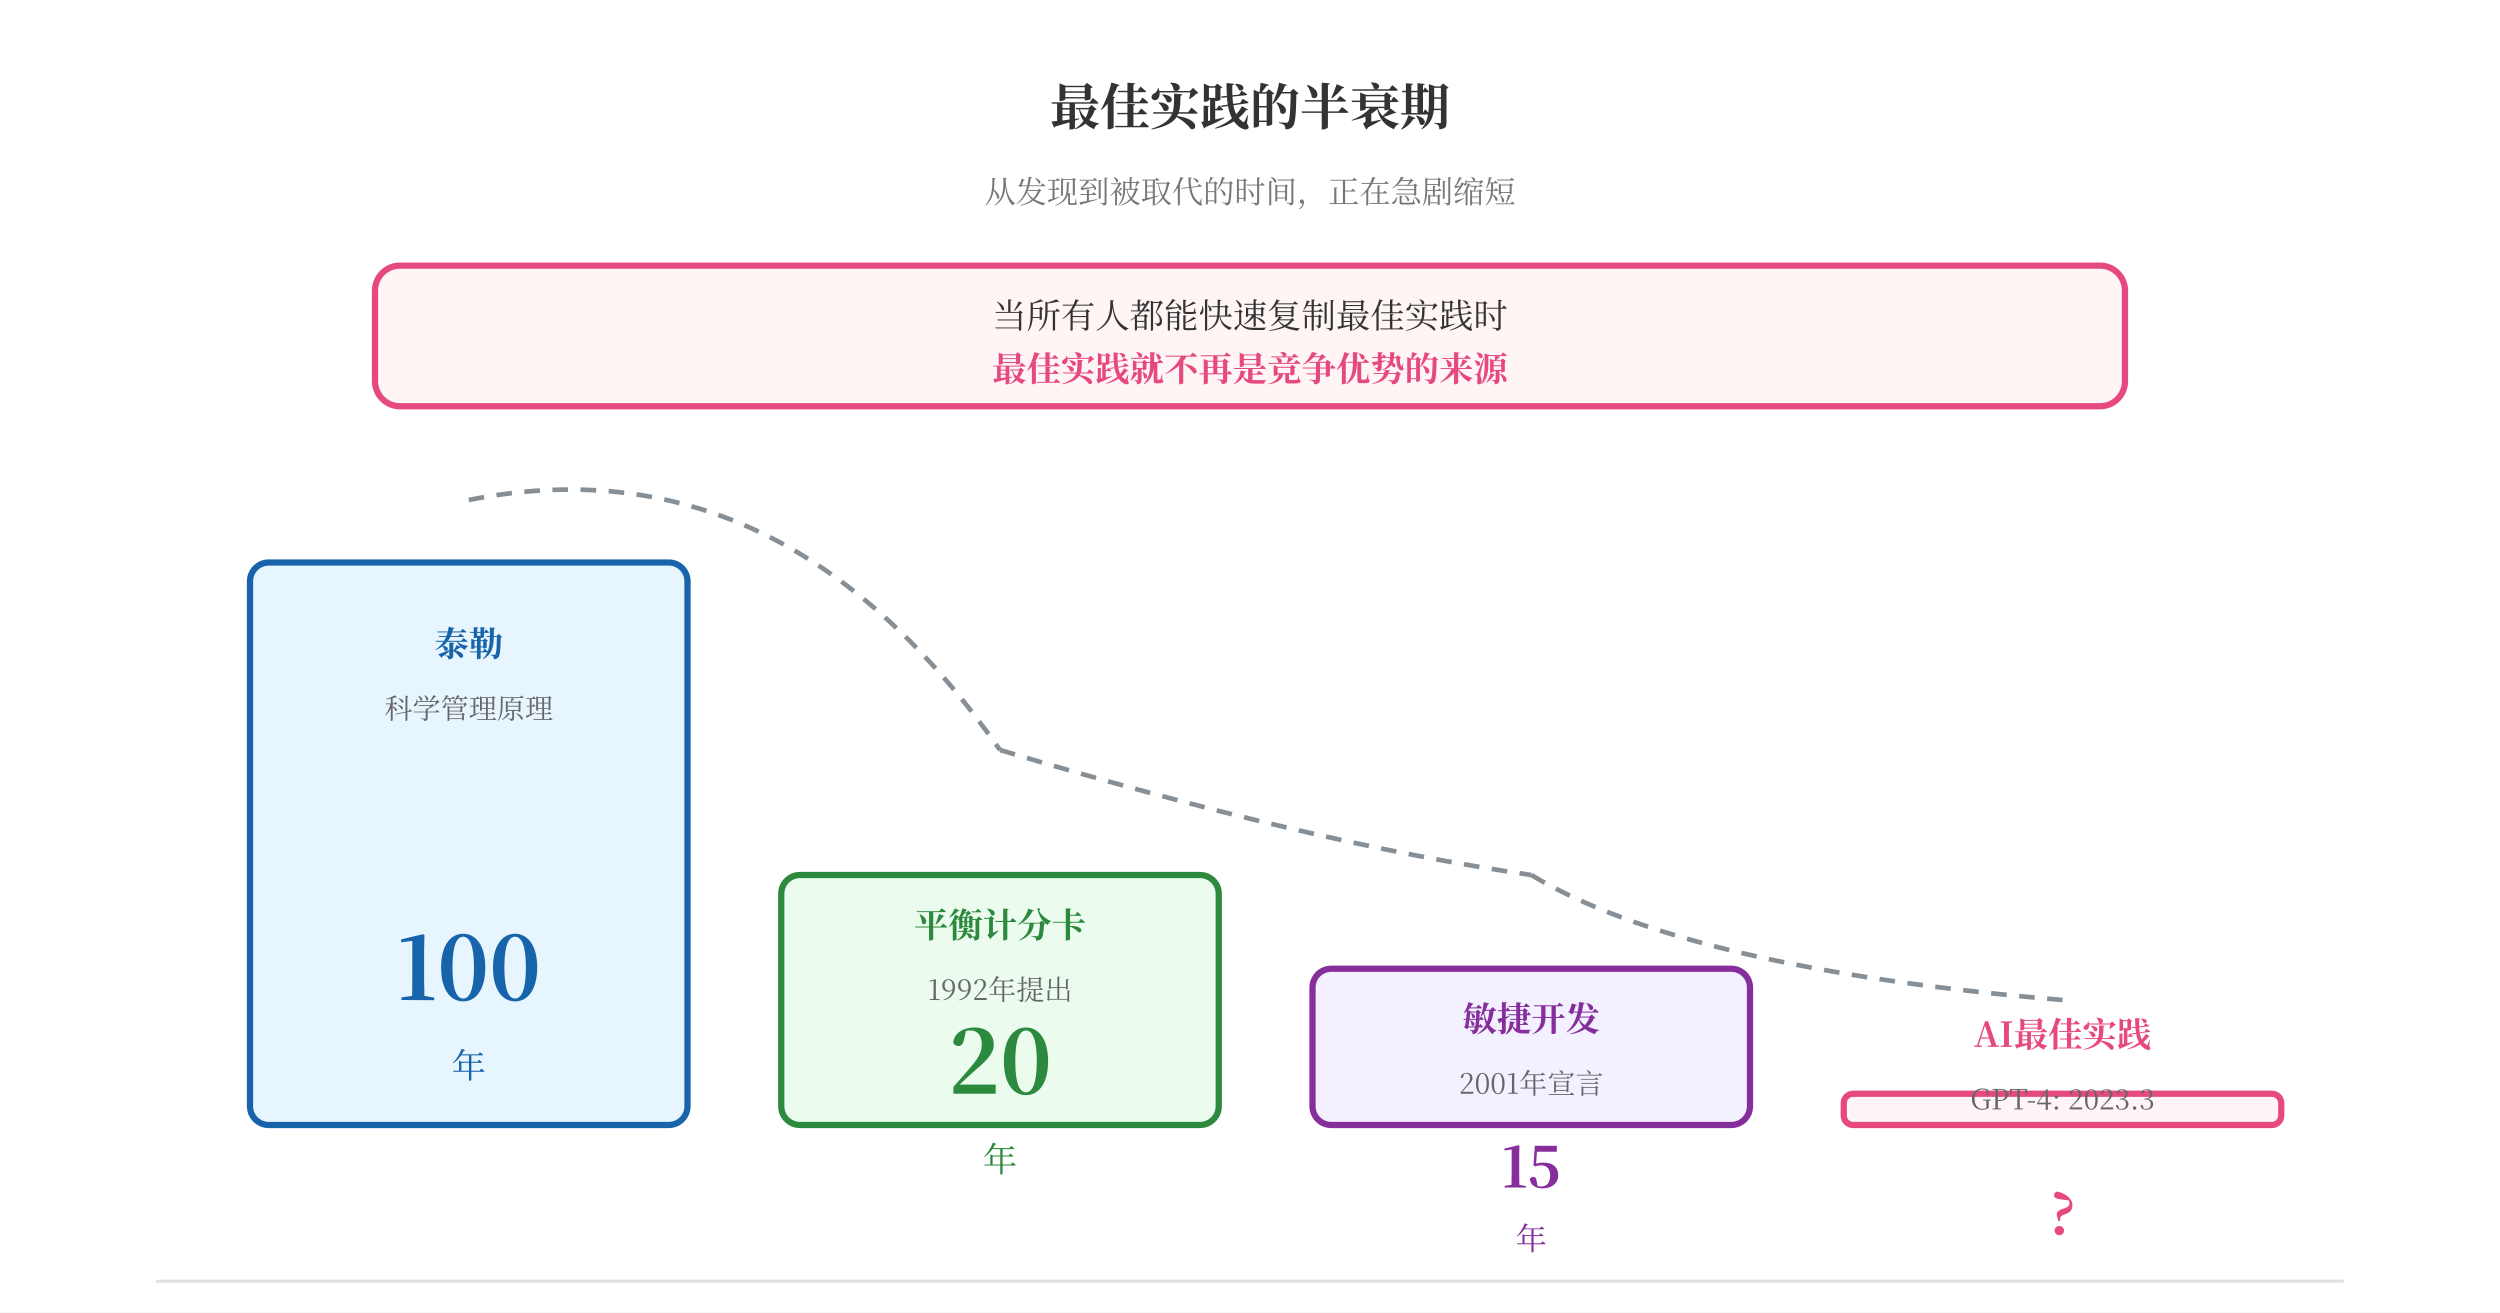
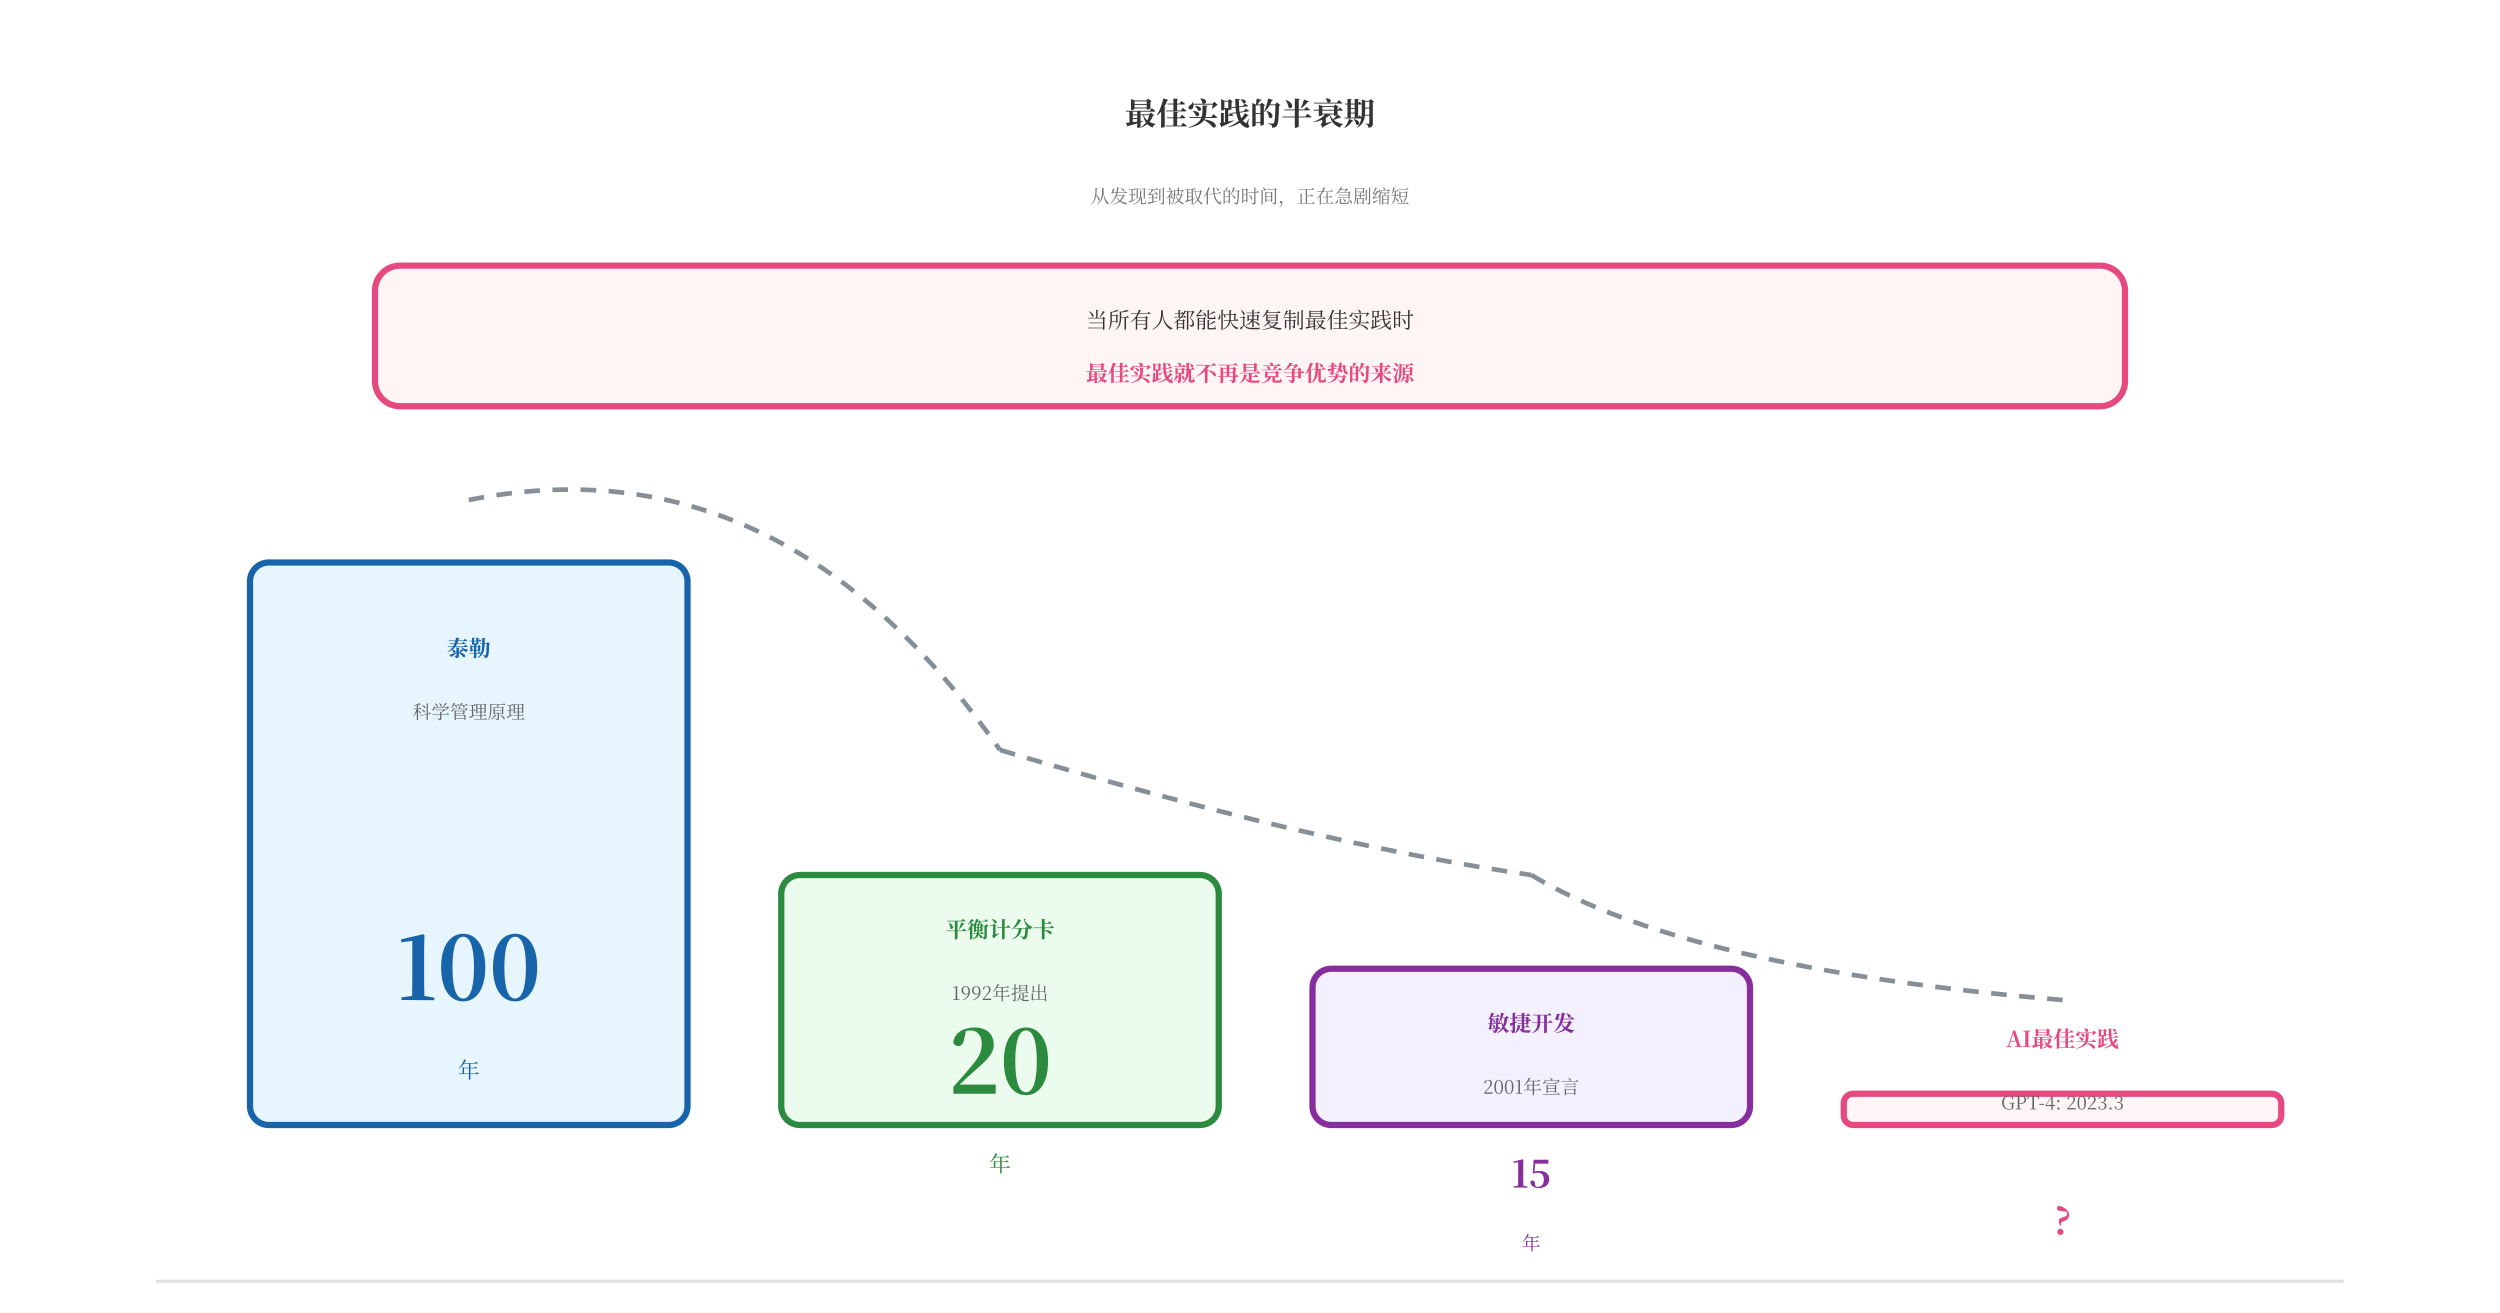
<svg xmlns="http://www.w3.org/2000/svg" viewBox="0 0 800 420" style="font-family: 'Noto Serif CJK SC', serif; background: #fefefe;">
  <rect width="800" height="420" fill="white" />
-   <text x="400" y="40" text-anchor="middle" font-size="16" font-weight="bold" fill="#333">最佳实践的半衰期</text>
-   <text x="400" y="65" text-anchor="middle" font-size="10" fill="#777">从发现到被取代的时间，正在急剧缩短</text>
+   <text x="400" y="40" text-anchor="middle" font-size="10" font-weight="bold" fill="#333">最佳实践的半衰期</text>
+   <text x="400" y="65" text-anchor="middle" font-size="6" fill="#777">从发现到被取代的时间，正在急剧缩短</text>
  <rect x="80" y="180" width="140" height="180" rx="6" fill="#e7f5ff" stroke="#1864ab" stroke-width="2" />
-   <text x="150" y="210" text-anchor="middle" font-size="11" font-weight="bold" fill="#1864ab">泰勒</text>
-   <text x="150" y="230" text-anchor="middle" font-size="9" fill="#666">科学管理原理</text>
+   <text x="150" y="210" text-anchor="middle" font-size="7" font-weight="bold" fill="#1864ab">泰勒</text>
+   <text x="150" y="230" text-anchor="middle" font-size="6" fill="#666">科学管理原理</text>
  <text x="150" y="320" text-anchor="middle" font-size="28" font-weight="bold" fill="#1864ab">100</text>
-   <text x="150" y="345" text-anchor="middle" font-size="11" fill="#1864ab">年</text>
+   <text x="150" y="345" text-anchor="middle" font-size="7" fill="#1864ab">年</text>
  <rect x="250" y="280" width="140" height="80" rx="6" fill="#ebfbee" stroke="#2b8a3e" stroke-width="2" />
-   <text x="320" y="300" text-anchor="middle" font-size="11" font-weight="bold" fill="#2b8a3e">平衡计分卡</text>
-   <text x="320" y="320" text-anchor="middle" font-size="9" fill="#666">1992年提出</text>
+   <text x="320" y="300" text-anchor="middle" font-size="7" font-weight="bold" fill="#2b8a3e">平衡计分卡</text>
+   <text x="320" y="320" text-anchor="middle" font-size="6" fill="#666">1992年提出</text>
  <text x="320" y="350" text-anchor="middle" font-size="28" font-weight="bold" fill="#2b8a3e">20</text>
-   <text x="320" y="375" text-anchor="middle" font-size="11" fill="#2b8a3e">年</text>
+   <text x="320" y="375" text-anchor="middle" font-size="7" fill="#2b8a3e">年</text>
  <rect x="420" y="310" width="140" height="50" rx="6" fill="#f3f0ff" stroke="#862e9c" stroke-width="2" />
-   <text x="490" y="330" text-anchor="middle" font-size="11" font-weight="bold" fill="#862e9c">敏捷开发</text>
-   <text x="490" y="350" text-anchor="middle" font-size="9" fill="#666">2001年宣言</text>
-   <text x="490" y="380" text-anchor="middle" font-size="18" font-weight="bold" fill="#862e9c">15</text>
-   <text x="490" y="400" text-anchor="middle" font-size="10" fill="#862e9c">年</text>
+   <text x="490" y="330" text-anchor="middle" font-size="7" font-weight="bold" fill="#862e9c">敏捷开发</text>
+   <text x="490" y="350" text-anchor="middle" font-size="6" fill="#666">2001年宣言</text>
+   <text x="490" y="380" text-anchor="middle" font-size="12" font-weight="bold" fill="#862e9c">15</text>
+   <text x="490" y="400" text-anchor="middle" font-size="6" fill="#862e9c">年</text>
  <rect x="590" y="350" width="140" height="10" rx="3" fill="#fff5f7" stroke="#e64980" stroke-width="2" />
-   <text x="660" y="335" text-anchor="middle" font-size="11" font-weight="bold" fill="#e64980">AI最佳实践</text>
-   <text x="660" y="355" text-anchor="middle" font-size="9" fill="#666">GPT-4: 2023.3</text>
-   <text x="660" y="395" text-anchor="middle" font-size="18" font-weight="bold" fill="#e64980">?</text>
+   <text x="660" y="335" text-anchor="middle" font-size="7" font-weight="bold" fill="#e64980">AI最佳实践</text>
+   <text x="660" y="355" text-anchor="middle" font-size="6" fill="#666">GPT-4: 2023.3</text>
+   <text x="660" y="395" text-anchor="middle" font-size="12" font-weight="bold" fill="#e64980">?</text>
  <path d="M150 160 Q250 140 320 240" fill="none" stroke="#868e96" stroke-width="1.5" stroke-dasharray="5,4" />
  <path d="M320 240 Q420 270 490 280" fill="none" stroke="#868e96" stroke-width="1.5" stroke-dasharray="5,4" />
  <path d="M490 280 Q540 310 660 320" fill="none" stroke="#868e96" stroke-width="1.5" stroke-dasharray="5,4" />
  <line x1="50" y1="410" x2="750" y2="410" stroke="#e0e0e0" stroke-width="1" />
  <rect x="120" y="85" width="560" height="45" rx="8" fill="#fff5f5" stroke="#e64980" stroke-width="2" />
-   <text x="400" y="105" text-anchor="middle" font-size="11" fill="#333">当所有人都能快速复制最佳实践时</text>
-   <text x="400" y="122" text-anchor="middle" font-size="11" font-weight="bold" fill="#e64980">最佳实践就不再是竞争优势的来源</text>
+   <text x="400" y="105" text-anchor="middle" font-size="7" fill="#333">当所有人都能快速复制最佳实践时</text>
+   <text x="400" y="122" text-anchor="middle" font-size="7" font-weight="bold" fill="#e64980">最佳实践就不再是竞争优势的来源</text>
</svg>
